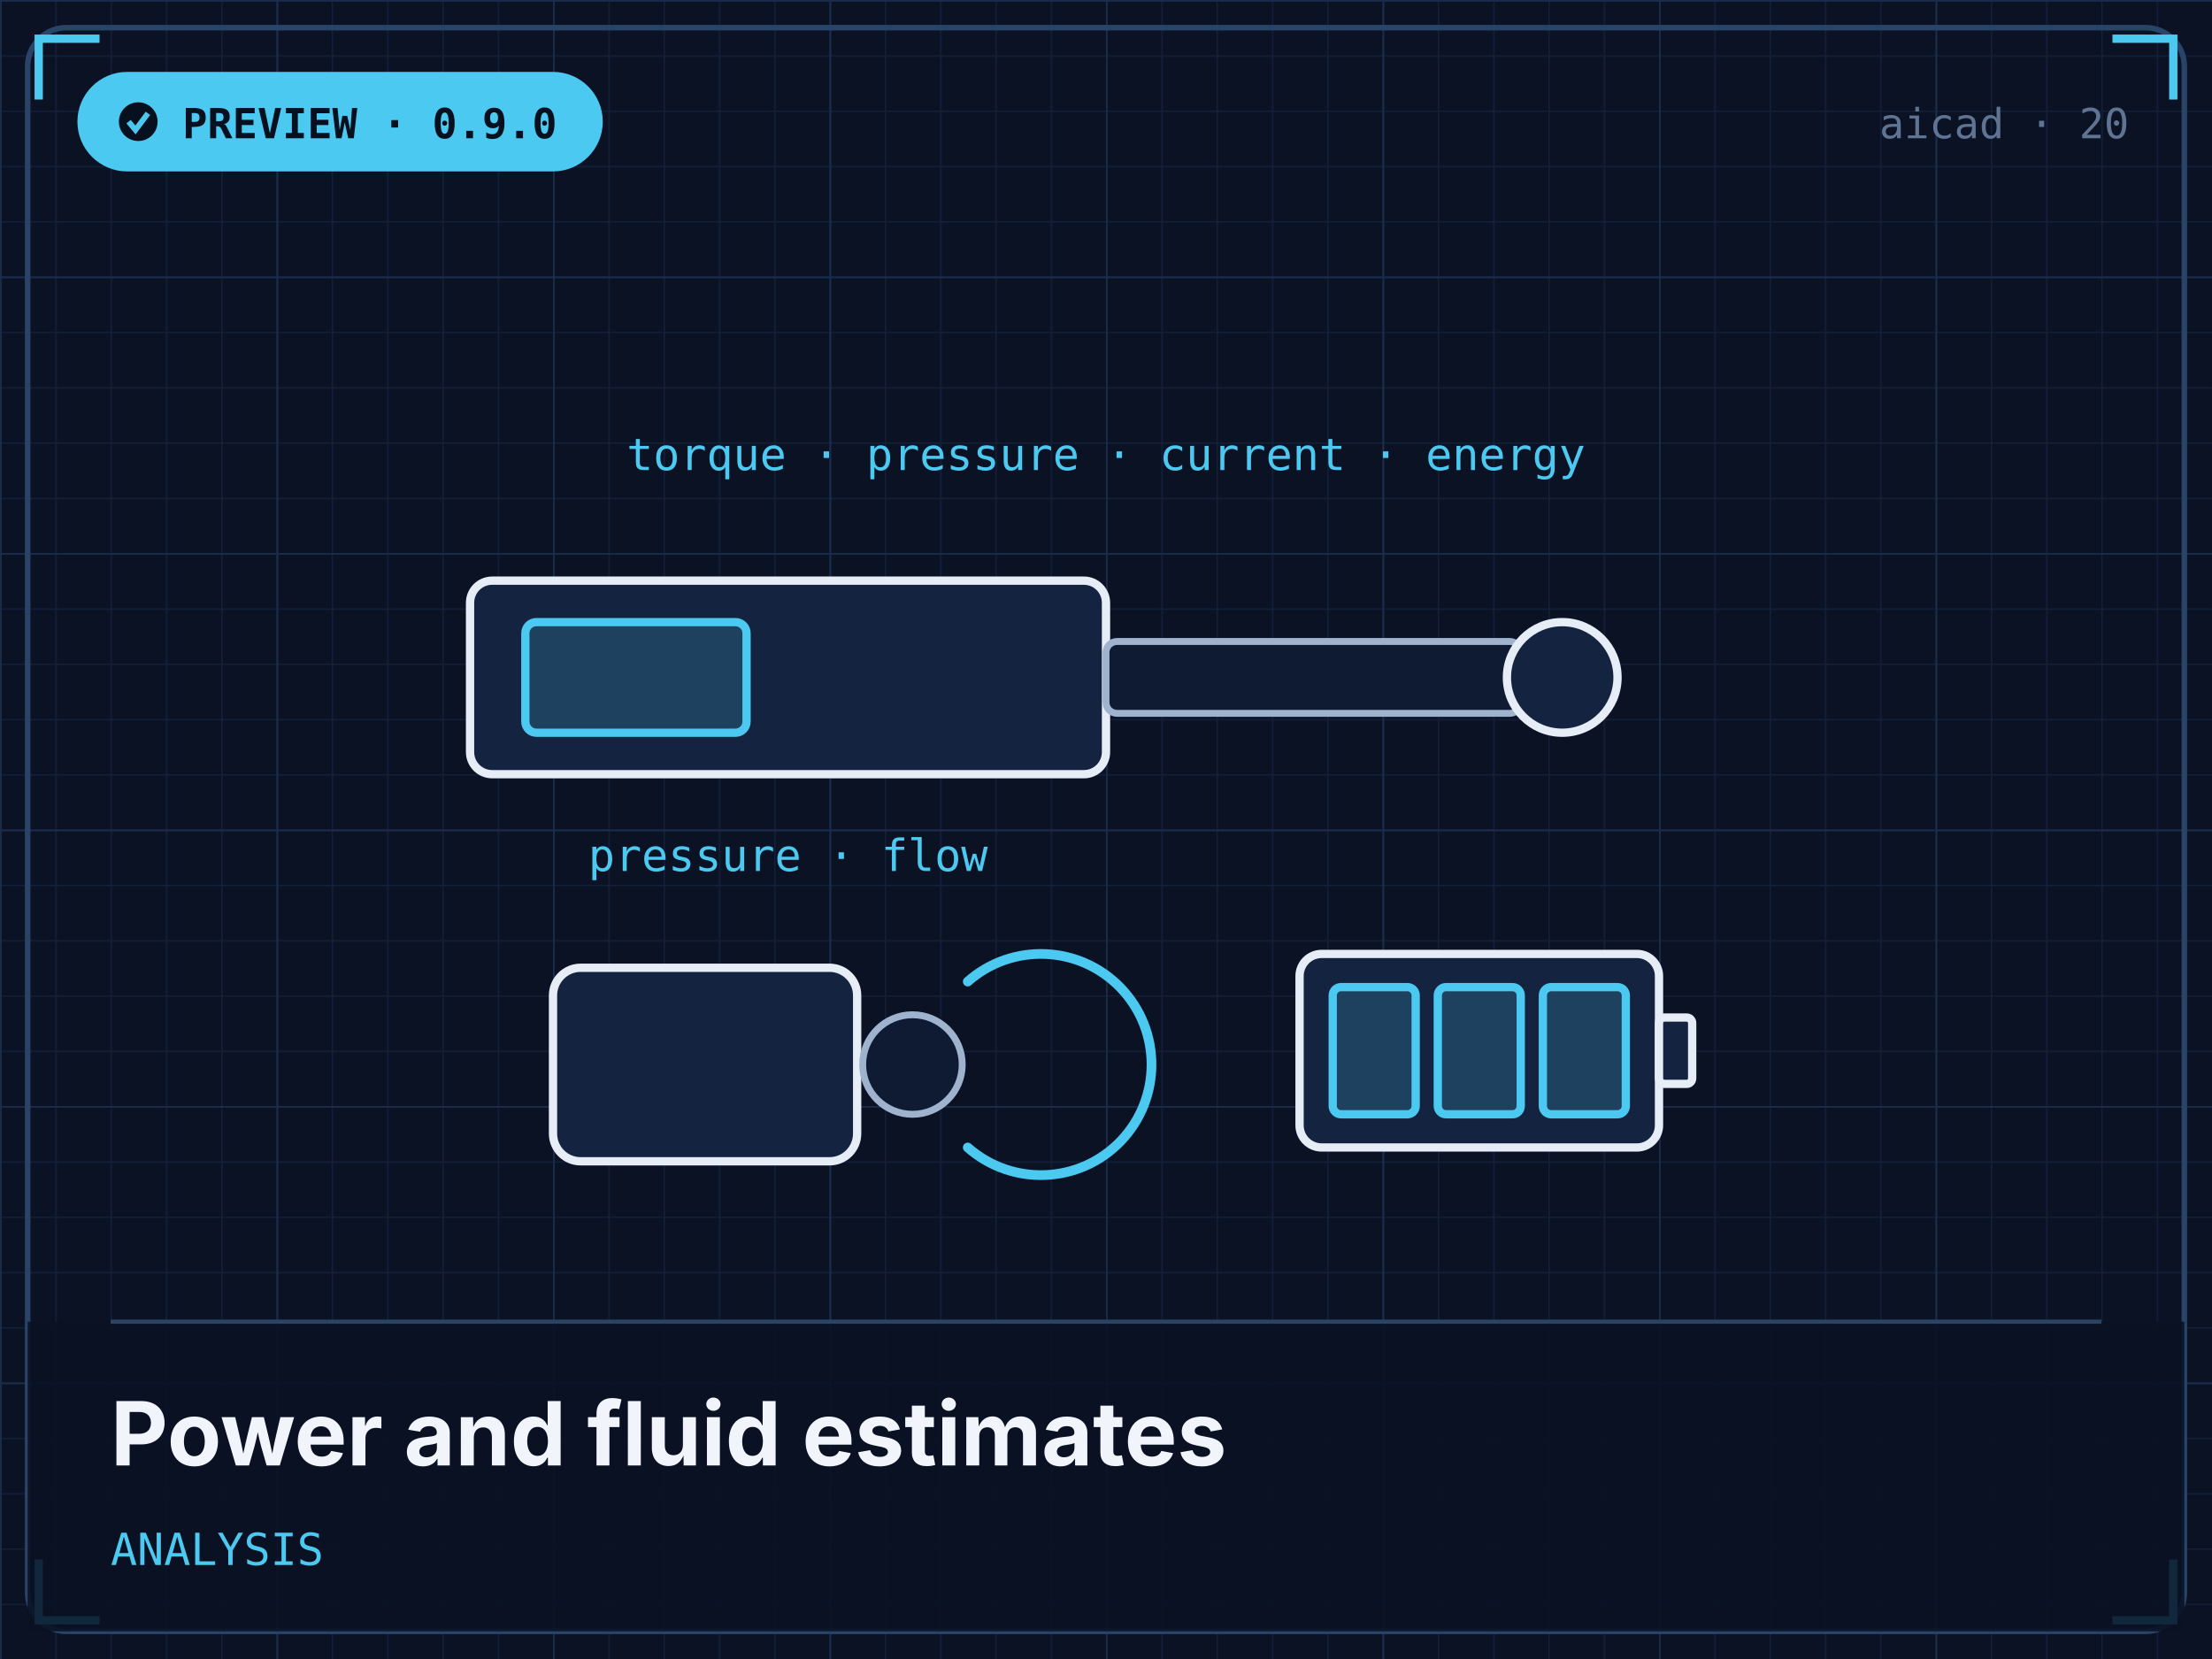
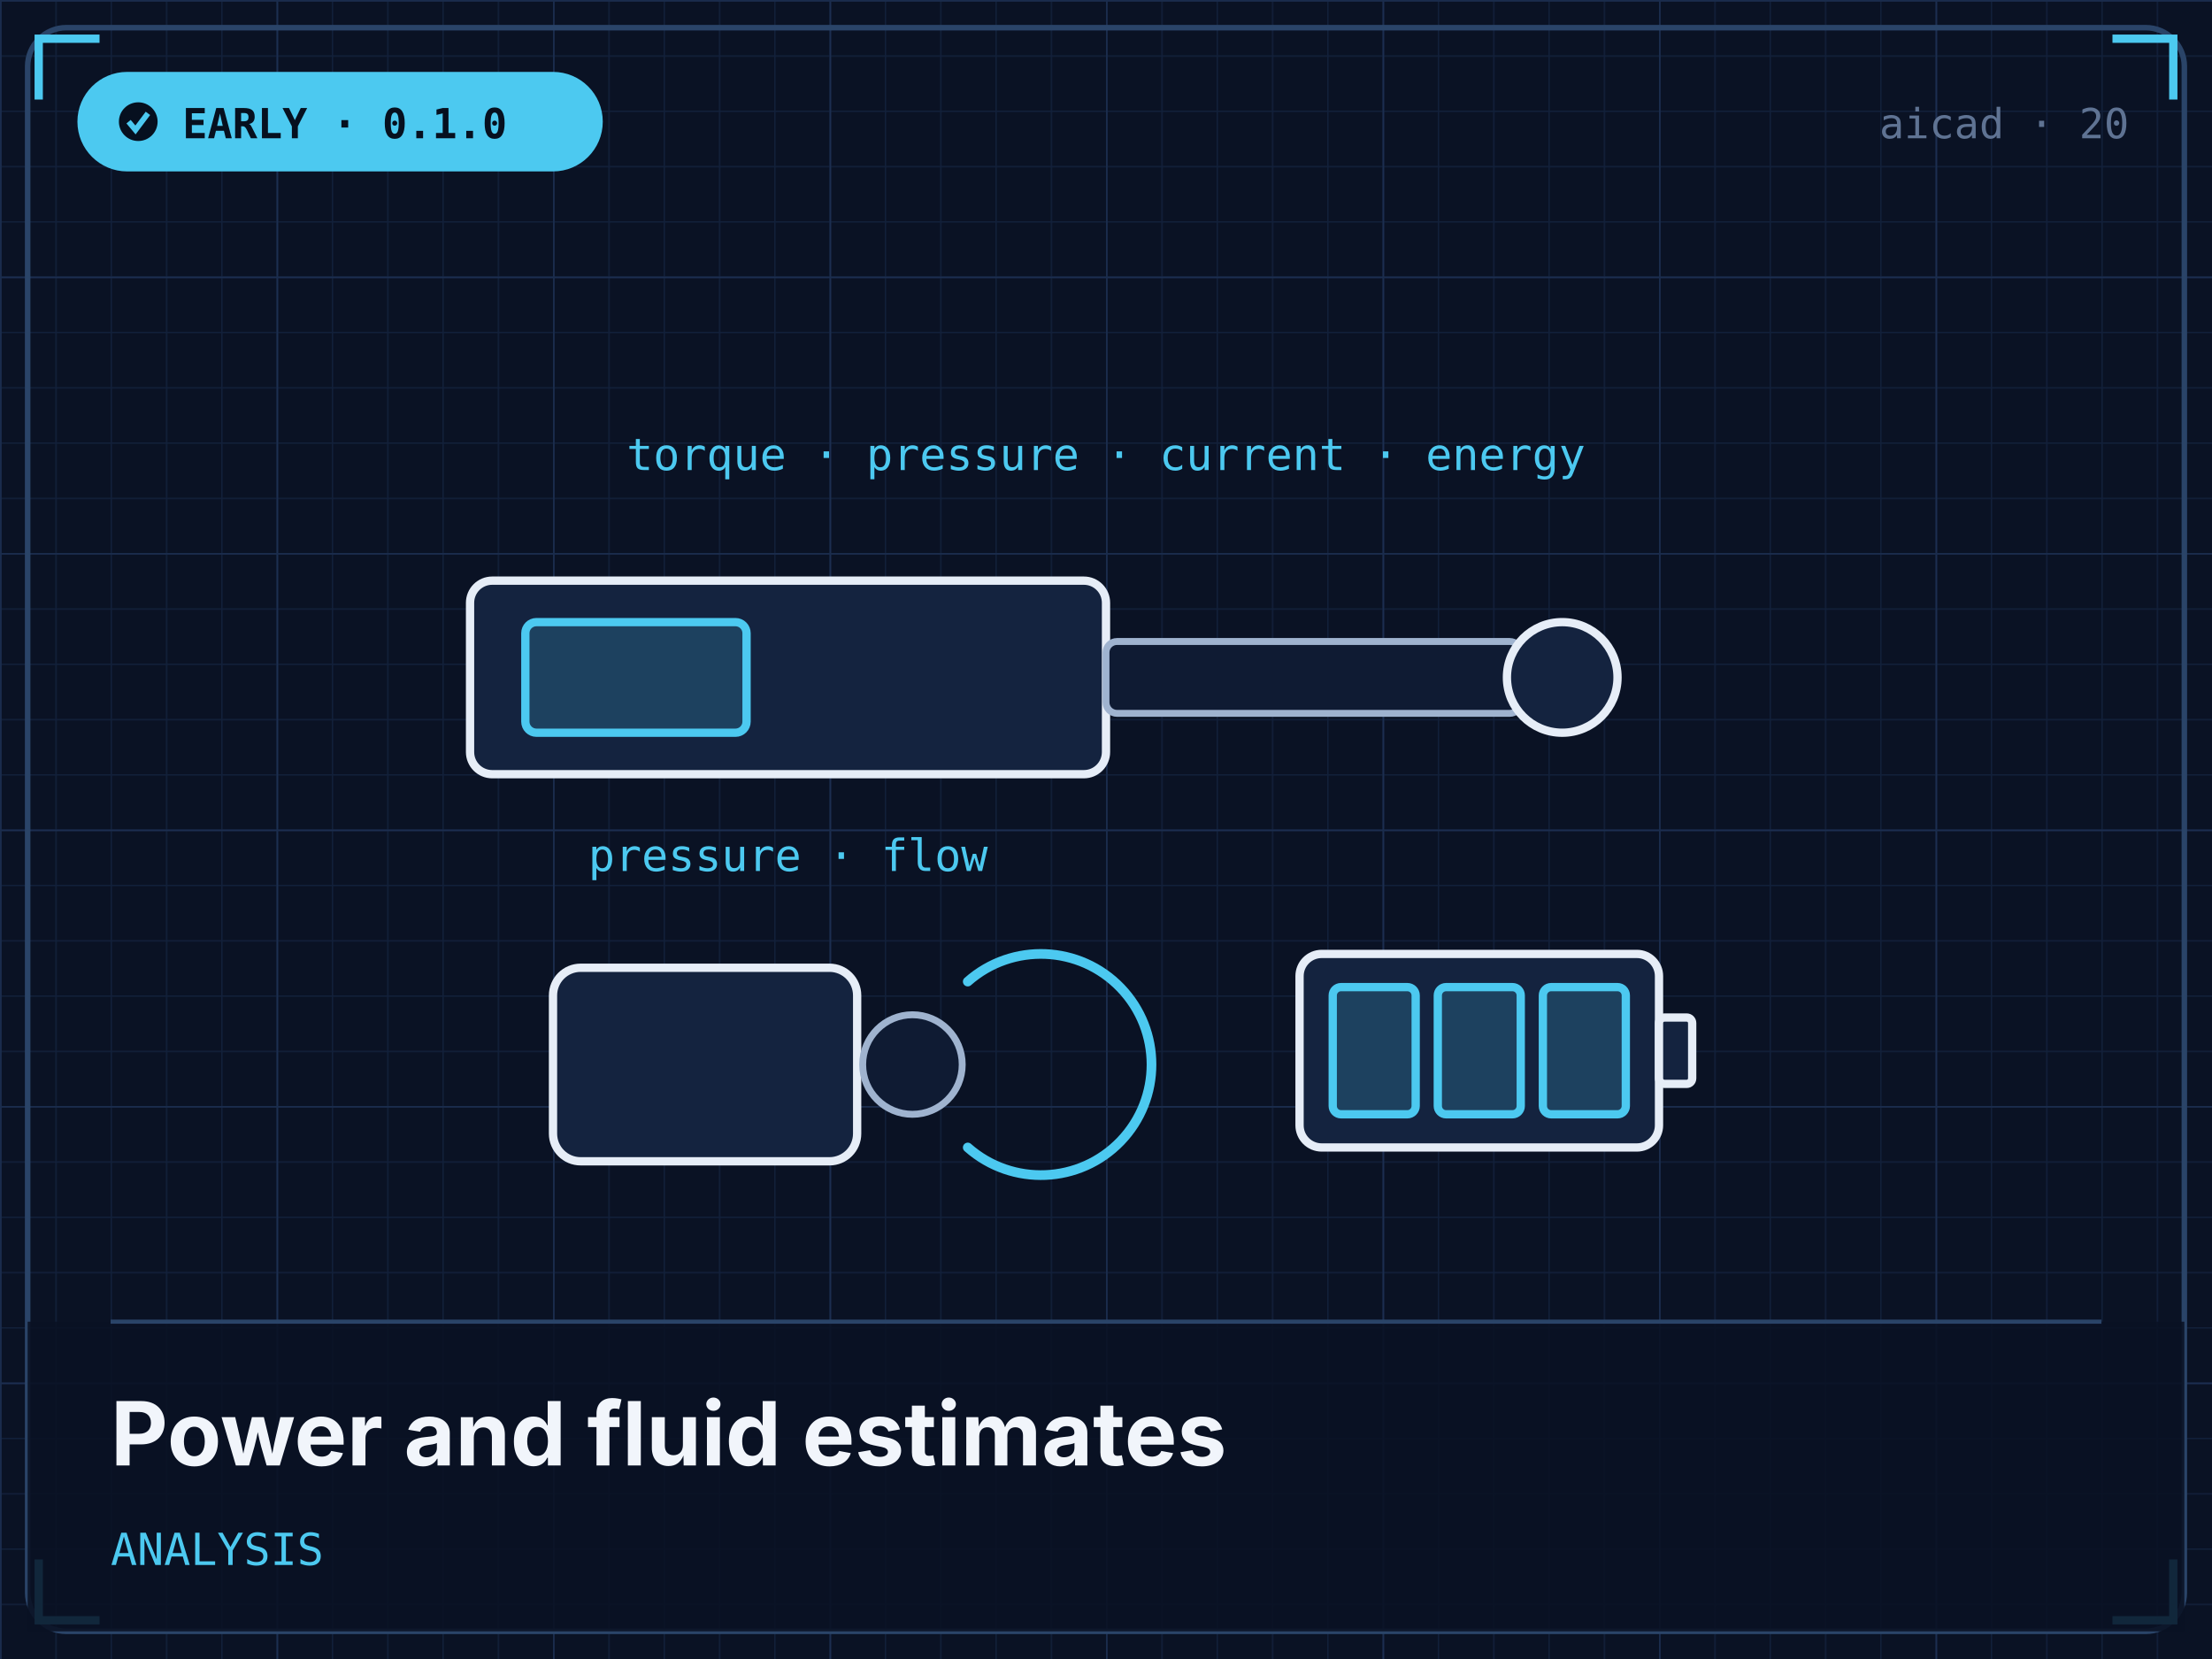
<svg xmlns="http://www.w3.org/2000/svg" width="800" height="600" viewBox="0 0 800 600" role="img" aria-label="Power and fluid estimates">
  <style>
.ln{fill:none;stroke:#e6edf7;stroke-width:3;stroke-linejoin:round;stroke-linecap:round}
.lf{fill:#14233f;stroke:#e6edf7;stroke-width:3;stroke-linejoin:round}
.lfi{fill:none;stroke:#14233f}
.lf2{fill:#0f1b33;stroke:#9fb3cf;stroke-width:2.5;stroke-linejoin:round}
.lf3{fill:#4cc9f0;fill-opacity:.35;stroke:#4cc9f0;stroke-width:3}
.fa{fill:#4cc9f0;fill-opacity:.18;stroke:#4cc9f0;stroke-width:3;stroke-linejoin:round}
.ac{fill:none;stroke:#4cc9f0;stroke-width:3.5;stroke-linecap:round;stroke-linejoin:round}
.ac-head{fill:#4cc9f0}
.af{fill:#4cc9f0}
.dm{stroke:#3a4d6b;stroke-width:2;fill:none}
.tl{fill:#e6edf7;font-family:'Inter','DejaVu Sans','Segoe UI',Arial,sans-serif;font-size:20px;font-weight:700}
.tm{fill:#4cc9f0;font-family:'JetBrains Mono','DejaVu Sans Mono',Consolas,monospace;font-size:16px}
.ts{fill:#9fb3cf;font-family:'Inter','DejaVu Sans','Segoe UI',Arial,sans-serif;font-size:14px}
.st-wip .lf,.st-wip .ln{stroke:#cbd5e1}
.st-next .lf{stroke:#4cc9f0;fill:#0f2440}
.st-next .ln{stroke:#4cc9f0}
.st-future .lf,.st-future .ln{stroke:#8aa0c0;stroke-dasharray:9 6}
.st-future .lf{fill:#101b31}
.st-future .lfi{stroke:#101b31;stroke-dasharray:none}
.st-next .lfi{stroke:#0f2440}
.st-future .lf2{stroke:#5f7393;stroke-dasharray:6 5}
.st-future .ac{stroke-opacity:.8}
.st-future .fa{fill-opacity:.09}
.mini text{display:none}
</style>
  <defs>
    <pattern id="gpowerfluid" width="20" height="20" patternUnits="userSpaceOnUse">
      <path d="M20 0H0V20" fill="none" stroke="#12203a" stroke-width="1" />
    </pattern>
    <pattern id="Gpowerfluid" width="100" height="100" patternUnits="userSpaceOnUse">
      <path d="M100 0H0V100" fill="none" stroke="#1a2c4c" stroke-width="1.2" />
    </pattern>
  </defs>
  <rect width="800" height="600" fill="#0a1224" />
  <rect width="800" height="600" fill="url(#gpowerfluid)" />
  <rect width="800" height="600" fill="url(#Gpowerfluid)" />
  <rect x="10" y="10" width="780" height="580" rx="14" fill="none" stroke="#2a4468" stroke-width="2" />
  <path d="M14,36 V14 H36" fill="none" stroke="#4cc9f0" stroke-width="3" />
  <path d="M786,36 V14 H764" fill="none" stroke="#4cc9f0" stroke-width="3" />
  <path d="M14,564 V586 H36" fill="none" stroke="#4cc9f0" stroke-width="3" />
  <path d="M786,564 V586 H764" fill="none" stroke="#4cc9f0" stroke-width="3" />
  <rect x="28" y="26" width="190.0" height="36" rx="18" fill="#4cc9f0" />
  <circle cx="50" cy="44" r="7" fill="#06101f" />
  <path d="M46.5,44 l2.5,3 l4.5,-6" stroke="#4cc9f0" stroke-width="2" fill="none" />
-   <text x="66" y="50" fill="#06101f" font-family="'JetBrains Mono','DejaVu Sans Mono',Consolas,monospace" font-size="15" font-weight="700">PREVIEW · 0.9.0</text>
+   <text x="66" y="50" fill="#06101f" font-family="'JetBrains Mono','DejaVu Sans Mono',Consolas,monospace" font-size="15" font-weight="700">EARLY · 0.1.0</text>
  <text x="770" y="50" text-anchor="end" fill="#5f7393" font-family="'JetBrains Mono','DejaVu Sans Mono',Consolas,monospace" font-size="15">aicad · 20</text>
  <g class="st-done">
    <rect class="lf" x="170" y="210" width="230" height="70" rx="8" />
    <rect class="lf2" x="400" y="232" width="150" height="26" rx="4" />
    <circle class="lf" cx="565" cy="245" r="20" />
    <rect class="fa" x="190" y="225" width="80" height="40" rx="4" />
    <text class="tm" x="285" y="315" text-anchor="middle">pressure · flow</text>
    <rect class="lf" x="200" y="350" width="110" height="70" rx="10" />
    <circle class="lf2" cx="330" cy="385" r="18" />
    <path class="ac" d="M350,355 A40,40 0 1 1 350,415" />
    <rect class="lf" x="470" y="345" width="130" height="70" rx="8" />
    <rect class="lf" x="600" y="368" width="12" height="24" rx="2" />
    <rect class="fa" x="482" y="357" width="30" height="46" rx="3" />
    <rect class="fa" x="520" y="357" width="30" height="46" rx="3" />
    <rect class="fa" x="558" y="357" width="30" height="46" rx="3" />
    <text class="tm" x="400" y="170" text-anchor="middle">torque · pressure · current · energy</text>
  </g>
  <rect x="10" y="478" width="780" height="112" fill="#0a1224" fill-opacity=".88" />
  <line x1="40" y1="478" x2="760" y2="478" stroke="#2a4468" stroke-width="1.5" />
  <text x="40" y="530" fill="#f1f5fb" font-family="'Inter','DejaVu Sans','Segoe UI',Arial,sans-serif" font-size="32" font-weight="700">Power and fluid estimates</text>
  <text x="40" y="566" fill="#4cc9f0" font-family="'JetBrains Mono','DejaVu Sans Mono',Consolas,monospace" font-size="16">ANALYSIS</text>
</svg>
